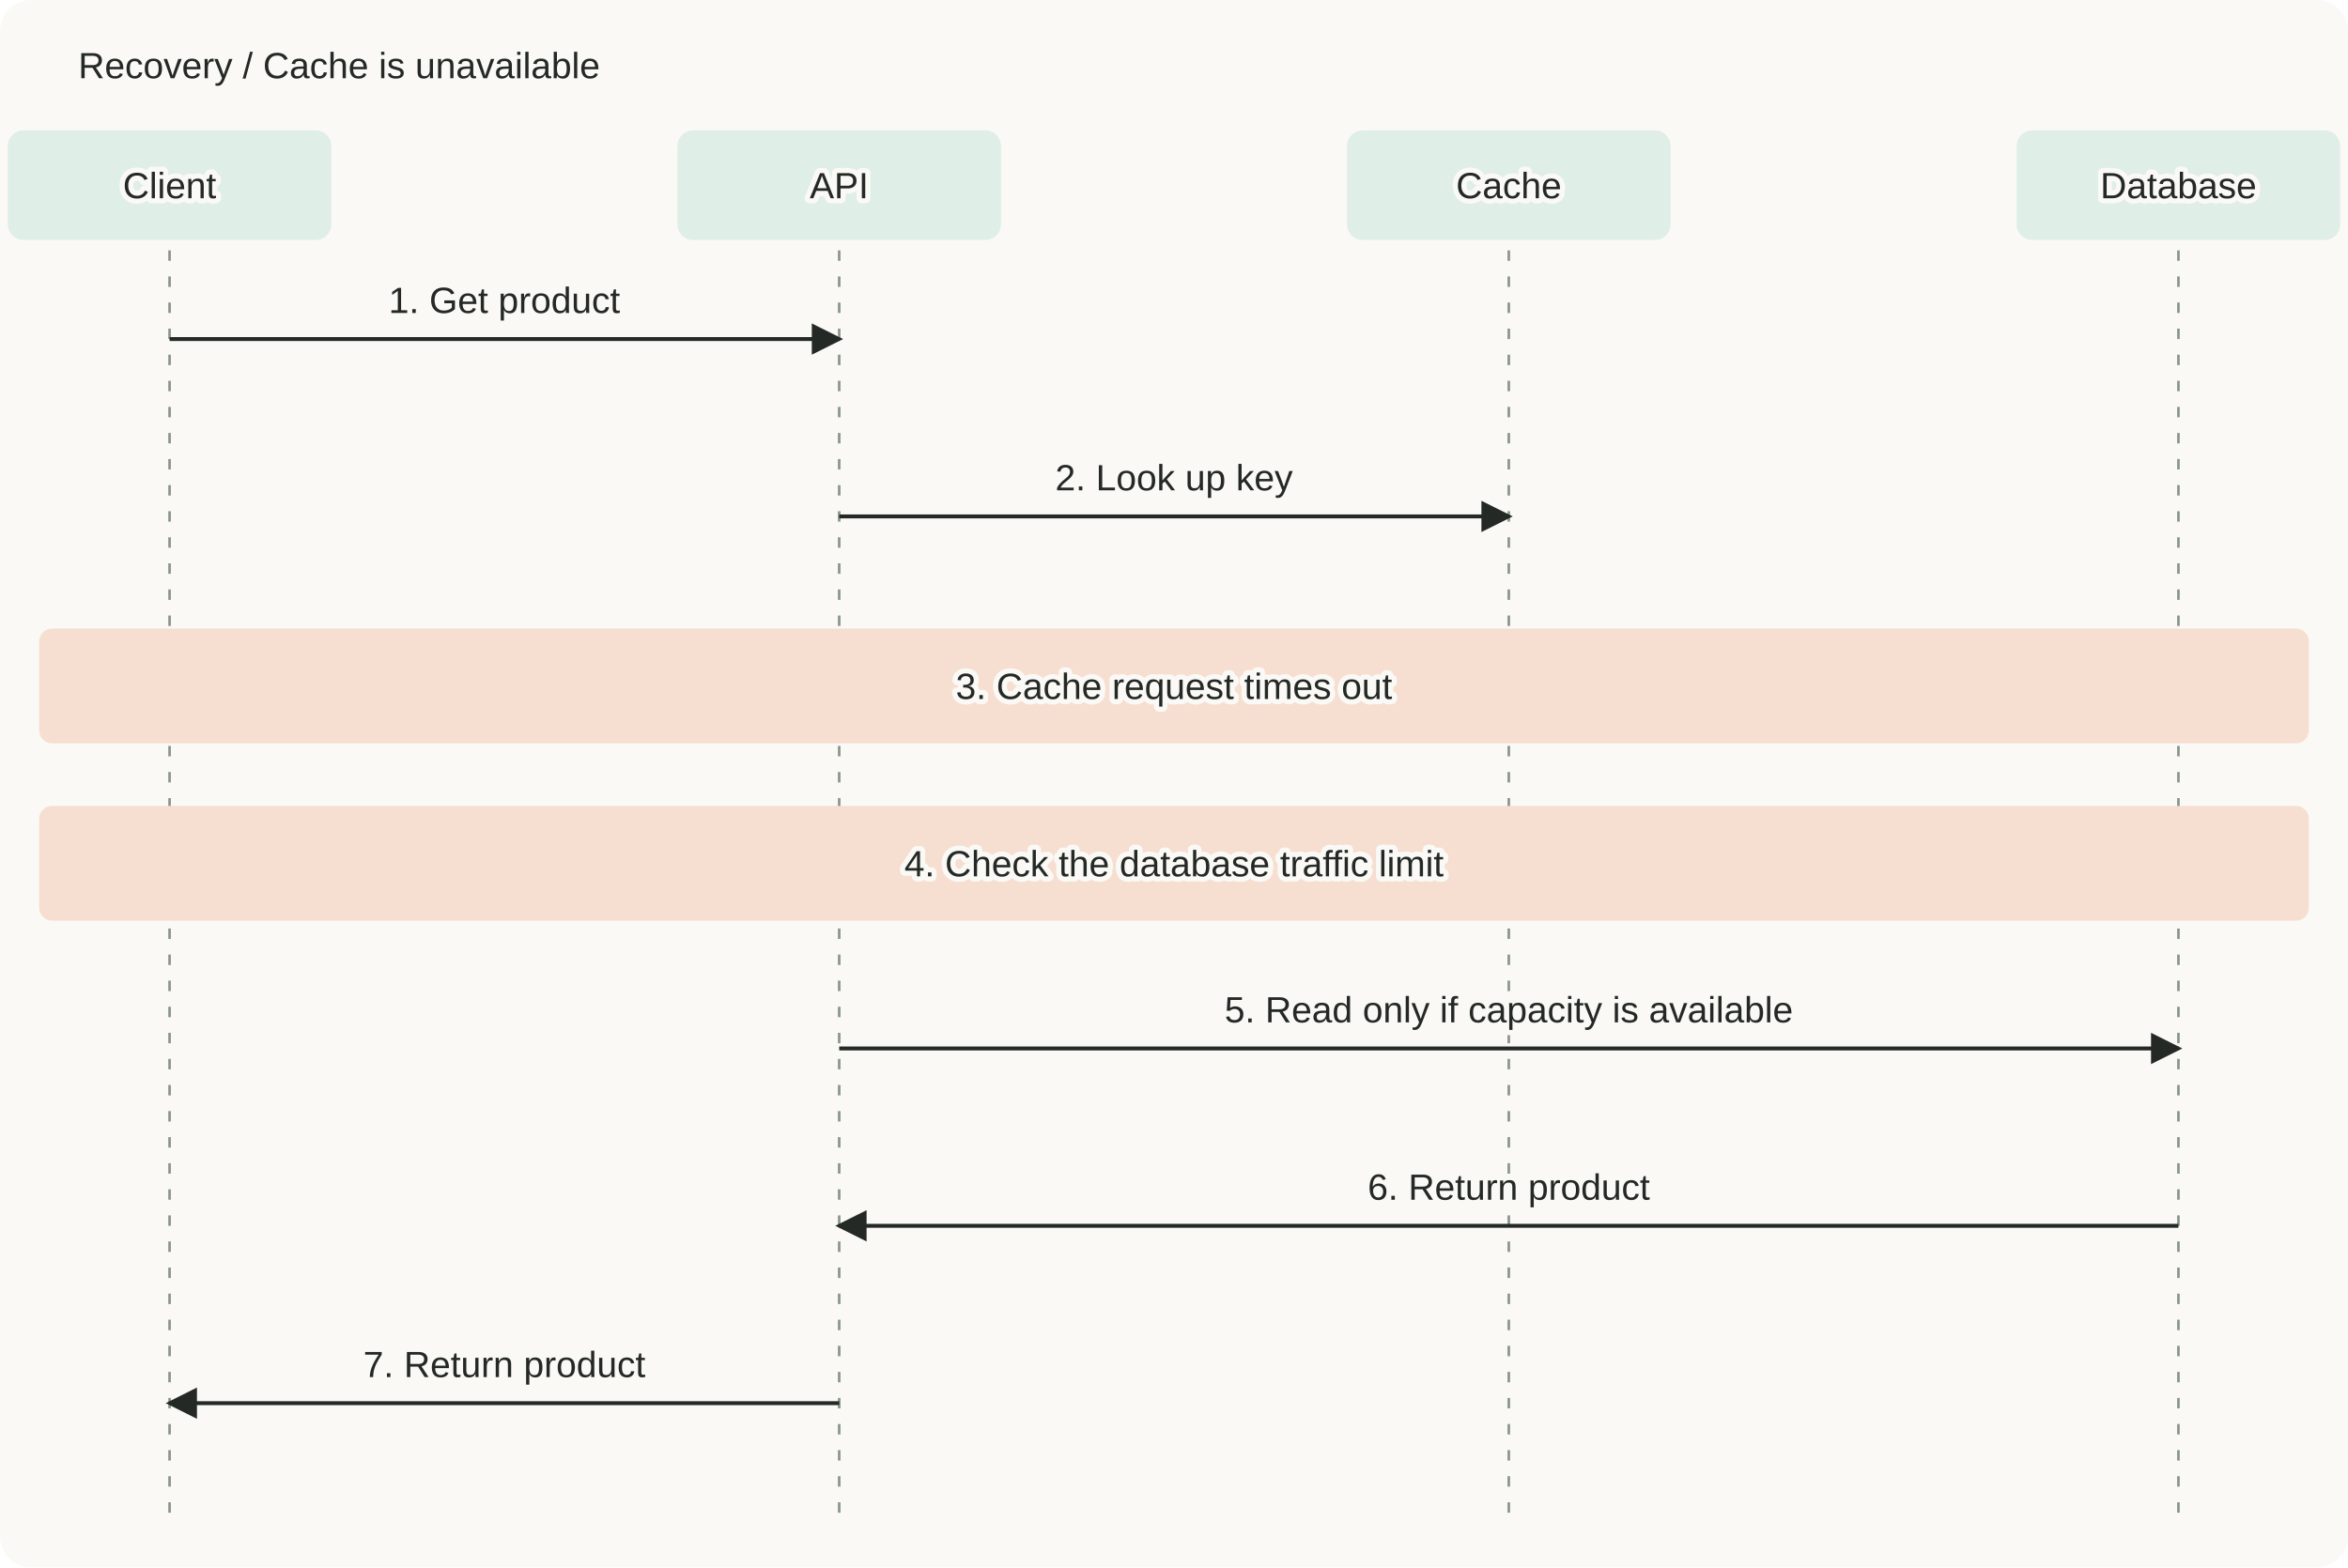
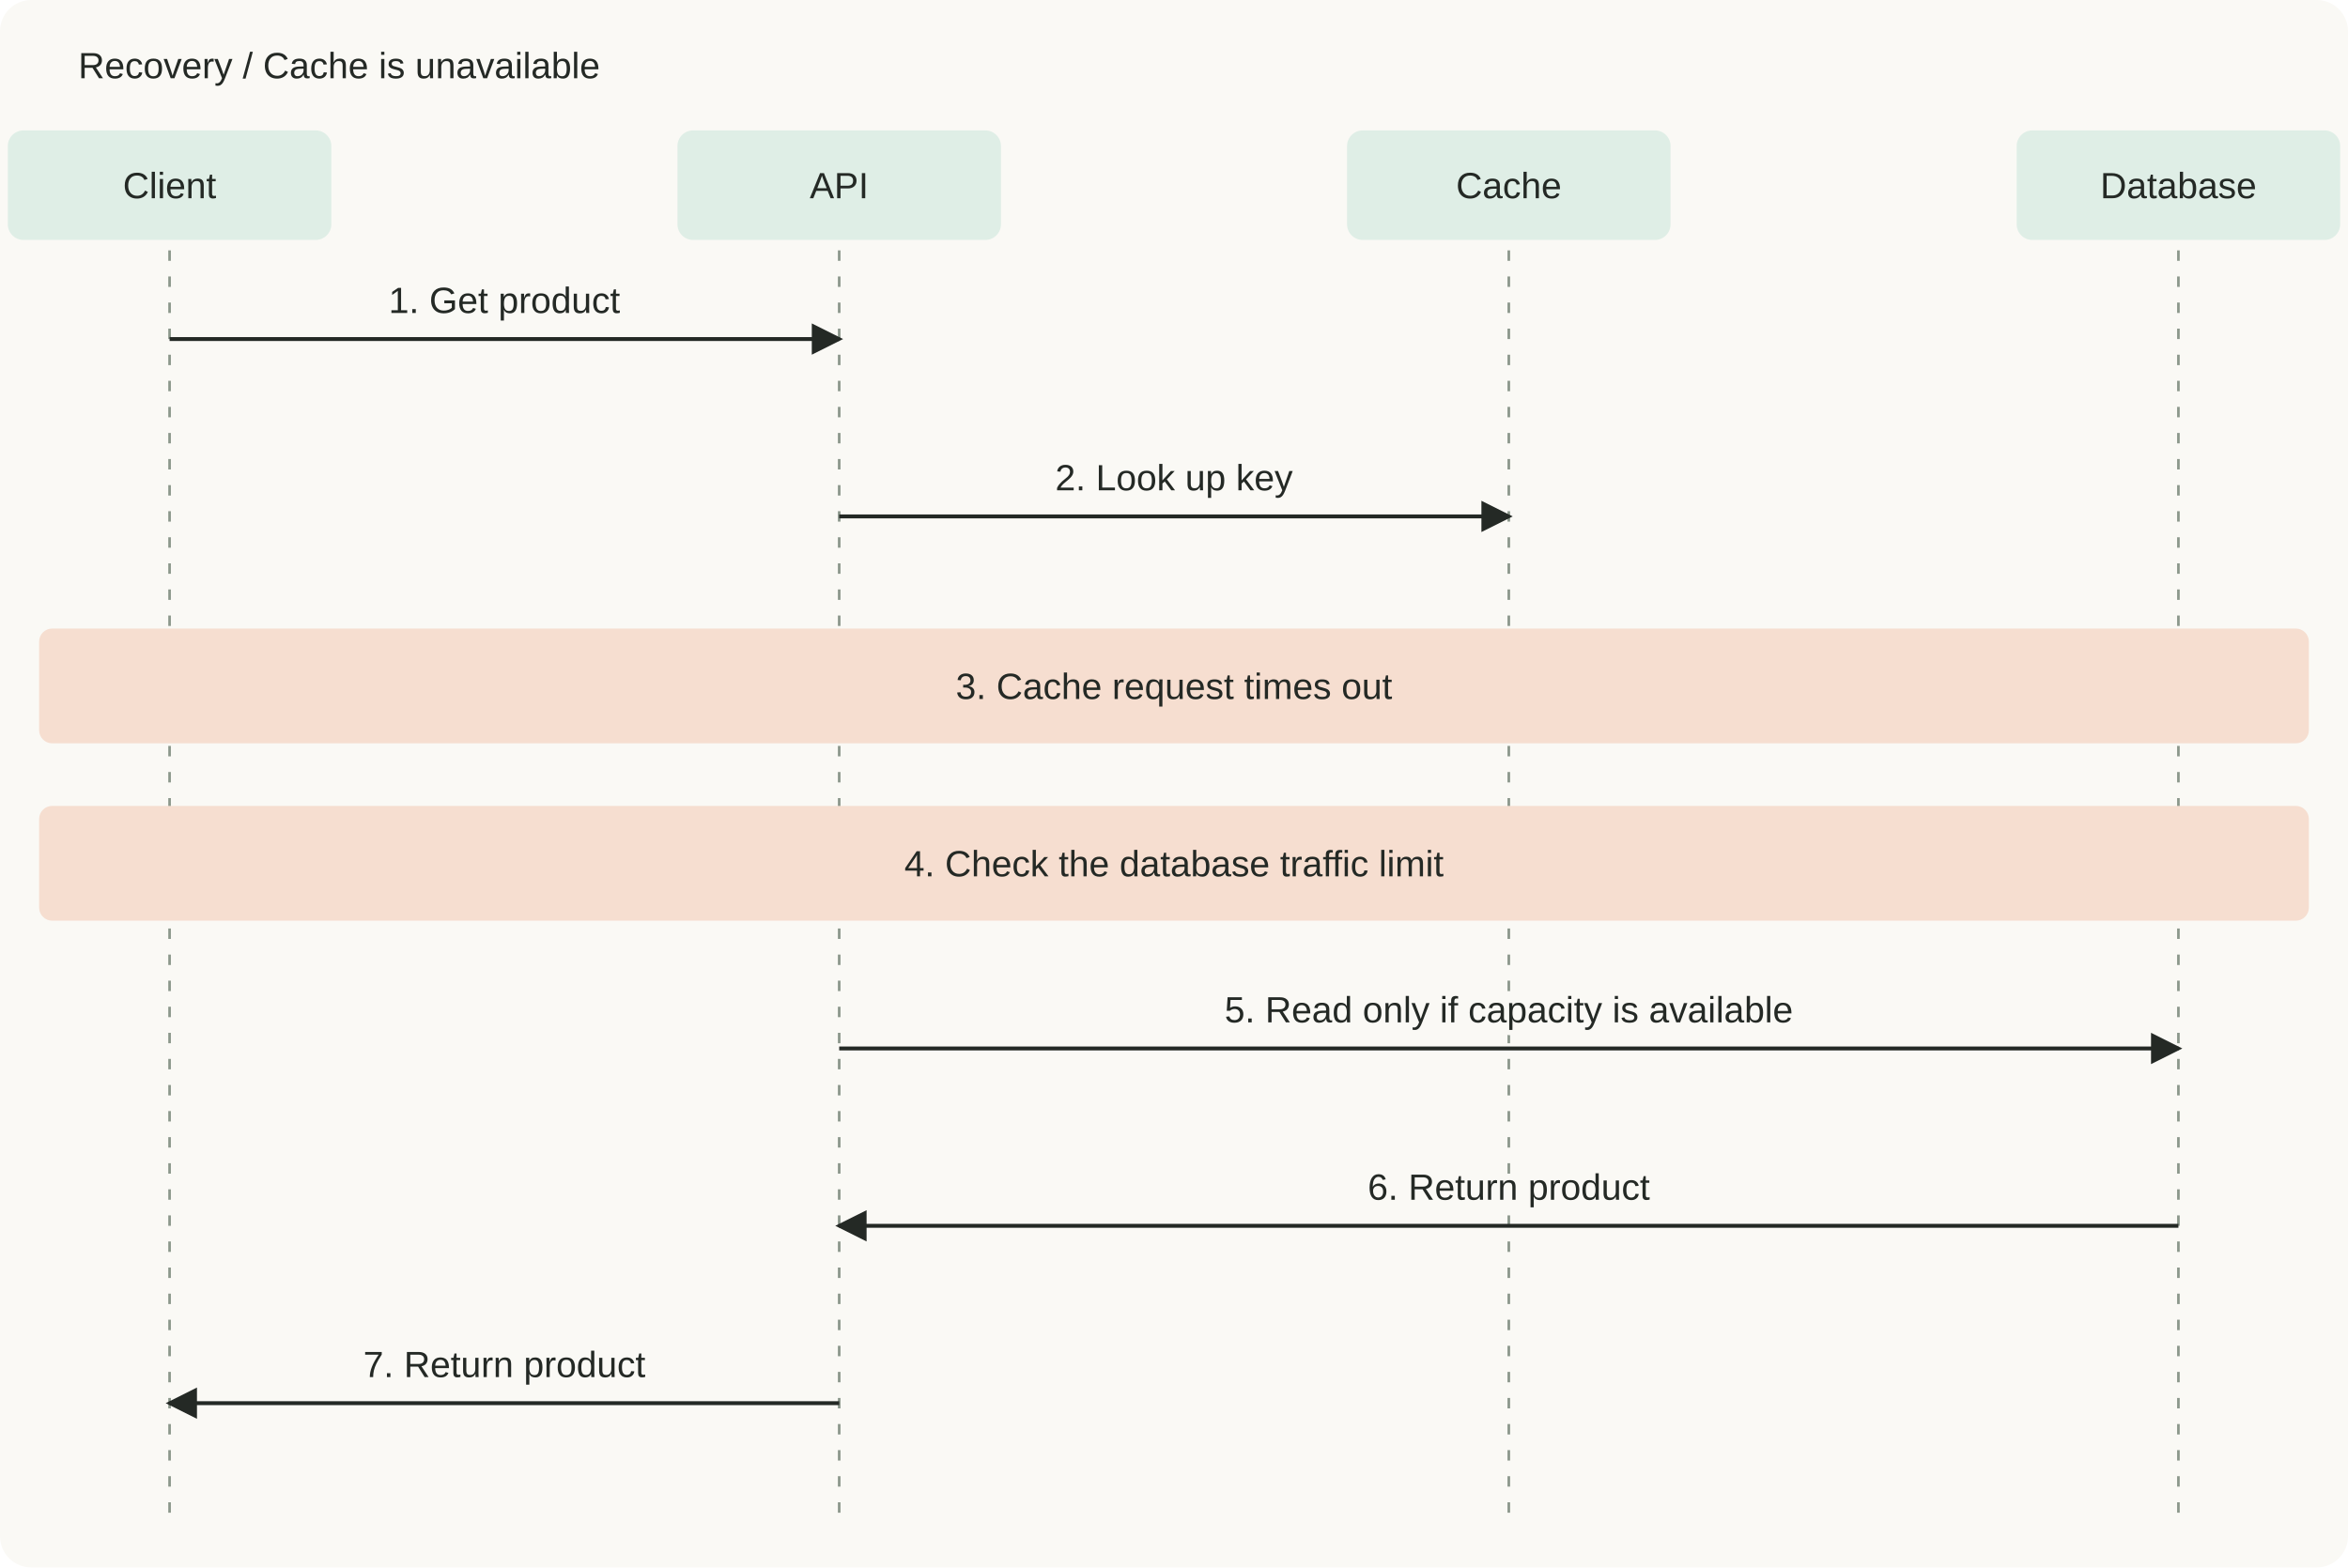
<svg xmlns="http://www.w3.org/2000/svg" width="900" height="601" viewBox="0 0 900 601" role="img" aria-labelledby="title desc">
  <defs>
    <marker id="arrow" markerWidth="8" markerHeight="8" refX="7" refY="4" orient="auto">
      <path d="M0 0L8 4L0 8Z" fill="#242925" />
    </marker>
  </defs>
  <rect width="900" height="601" rx="12" fill="#faf9f5" />
-   <text x="30" y="30" fill="#242925" font-family="Arial, sans-serif" font-size="14" text-anchor="start" paint-order="stroke" stroke="#faf9f5" stroke-width="4" stroke-linejoin="round">Recovery / Cache is unavailable</text>
+   <text x="30" y="30" fill="#242925" font-family="Arial, sans-serif" font-size="14" text-anchor="start" paint-order="stroke" stroke="#faf9f5" stroke-width="0" stroke-linejoin="round">Recovery / Cache is unavailable</text>
  <rect x="3.0" y="50" width="124" height="42" rx="6" fill="#dfeee6" />
-   <text x="65.0" y="76" fill="#242925" font-family="Arial, sans-serif" font-size="14" text-anchor="middle" paint-order="stroke" stroke="#faf9f5" stroke-width="4" stroke-linejoin="round">Client</text>
+   <text x="65.0" y="76" fill="#242925" font-family="Arial, sans-serif" font-size="14" text-anchor="middle" paint-order="stroke" stroke="#faf9f5" stroke-width="0" stroke-linejoin="round">Client</text>
  <path d="M65.0 96V586" stroke="#8b978b" stroke-dasharray="4 6" />
  <rect x="259.667" y="50" width="124" height="42" rx="6" fill="#dfeee6" />
-   <text x="321.667" y="76" fill="#242925" font-family="Arial, sans-serif" font-size="14" text-anchor="middle" paint-order="stroke" stroke="#faf9f5" stroke-width="4" stroke-linejoin="round">API</text>
+   <text x="321.667" y="76" fill="#242925" font-family="Arial, sans-serif" font-size="14" text-anchor="middle" paint-order="stroke" stroke="#faf9f5" stroke-width="0" stroke-linejoin="round">API</text>
  <path d="M321.667 96V586" stroke="#8b978b" stroke-dasharray="4 6" />
  <rect x="516.333" y="50" width="124" height="42" rx="6" fill="#dfeee6" />
-   <text x="578.333" y="76" fill="#242925" font-family="Arial, sans-serif" font-size="14" text-anchor="middle" paint-order="stroke" stroke="#faf9f5" stroke-width="4" stroke-linejoin="round">Cache</text>
+   <text x="578.333" y="76" fill="#242925" font-family="Arial, sans-serif" font-size="14" text-anchor="middle" paint-order="stroke" stroke="#faf9f5" stroke-width="0" stroke-linejoin="round">Cache</text>
  <path d="M578.333 96V586" stroke="#8b978b" stroke-dasharray="4 6" />
  <rect x="773.0" y="50" width="124" height="42" rx="6" fill="#dfeee6" />
-   <text x="835.0" y="76" fill="#242925" font-family="Arial, sans-serif" font-size="14" text-anchor="middle" paint-order="stroke" stroke="#faf9f5" stroke-width="4" stroke-linejoin="round">Database</text>
+   <text x="835.0" y="76" fill="#242925" font-family="Arial, sans-serif" font-size="14" text-anchor="middle" paint-order="stroke" stroke="#faf9f5" stroke-width="0" stroke-linejoin="round">Database</text>
  <path d="M835.0 96V586" stroke="#8b978b" stroke-dasharray="4 6" />
  <text x="193.333" y="120" fill="#242925" font-family="Arial, sans-serif" font-size="14" text-anchor="middle" paint-order="stroke" stroke="#faf9f5" stroke-width="4" stroke-linejoin="round">1. Get product</text>
  <path d="M65.0 130H321.667" fill="none" stroke="#242925" stroke-width="1.5" marker-end="url(#arrow)" />
  <text x="450.0" y="188" fill="#242925" font-family="Arial, sans-serif" font-size="14" text-anchor="middle" paint-order="stroke" stroke="#faf9f5" stroke-width="4" stroke-linejoin="round">2. Look up key</text>
  <path d="M321.667 198H578.333" fill="none" stroke="#242925" stroke-width="1.5" marker-end="url(#arrow)" />
  <rect x="15" y="241" width="870" height="44" rx="5" fill="#f6ded0" />
-   <text x="450" y="268" fill="#242925" font-family="Arial, sans-serif" font-size="14" text-anchor="middle" paint-order="stroke" stroke="#faf9f5" stroke-width="4" stroke-linejoin="round">3. Cache request times out</text>
+   <text x="450" y="268" fill="#242925" font-family="Arial, sans-serif" font-size="14" text-anchor="middle" paint-order="stroke" stroke="#faf9f5" stroke-width="0" stroke-linejoin="round">3. Cache request times out</text>
  <rect x="15" y="309" width="870" height="44" rx="5" fill="#f6ded0" />
-   <text x="450" y="336" fill="#242925" font-family="Arial, sans-serif" font-size="14" text-anchor="middle" paint-order="stroke" stroke="#faf9f5" stroke-width="4" stroke-linejoin="round">4. Check the database traffic limit</text>
+   <text x="450" y="336" fill="#242925" font-family="Arial, sans-serif" font-size="14" text-anchor="middle" paint-order="stroke" stroke="#faf9f5" stroke-width="0" stroke-linejoin="round">4. Check the database traffic limit</text>
  <text x="578.333" y="392" fill="#242925" font-family="Arial, sans-serif" font-size="14" text-anchor="middle" paint-order="stroke" stroke="#faf9f5" stroke-width="4" stroke-linejoin="round">5. Read only if capacity is available</text>
  <path d="M321.667 402H835.0" fill="none" stroke="#242925" stroke-width="1.5" marker-end="url(#arrow)" />
  <text x="578.333" y="460" fill="#242925" font-family="Arial, sans-serif" font-size="14" text-anchor="middle" paint-order="stroke" stroke="#faf9f5" stroke-width="4" stroke-linejoin="round">6. Return product</text>
  <path d="M835.0 470H321.667" fill="none" stroke="#242925" stroke-width="1.5" marker-end="url(#arrow)" />
  <text x="193.333" y="528" fill="#242925" font-family="Arial, sans-serif" font-size="14" text-anchor="middle" paint-order="stroke" stroke="#faf9f5" stroke-width="4" stroke-linejoin="round">7. Return product</text>
  <path d="M321.667 538H65.0" fill="none" stroke="#242925" stroke-width="1.5" marker-end="url(#arrow)" />
</svg>
